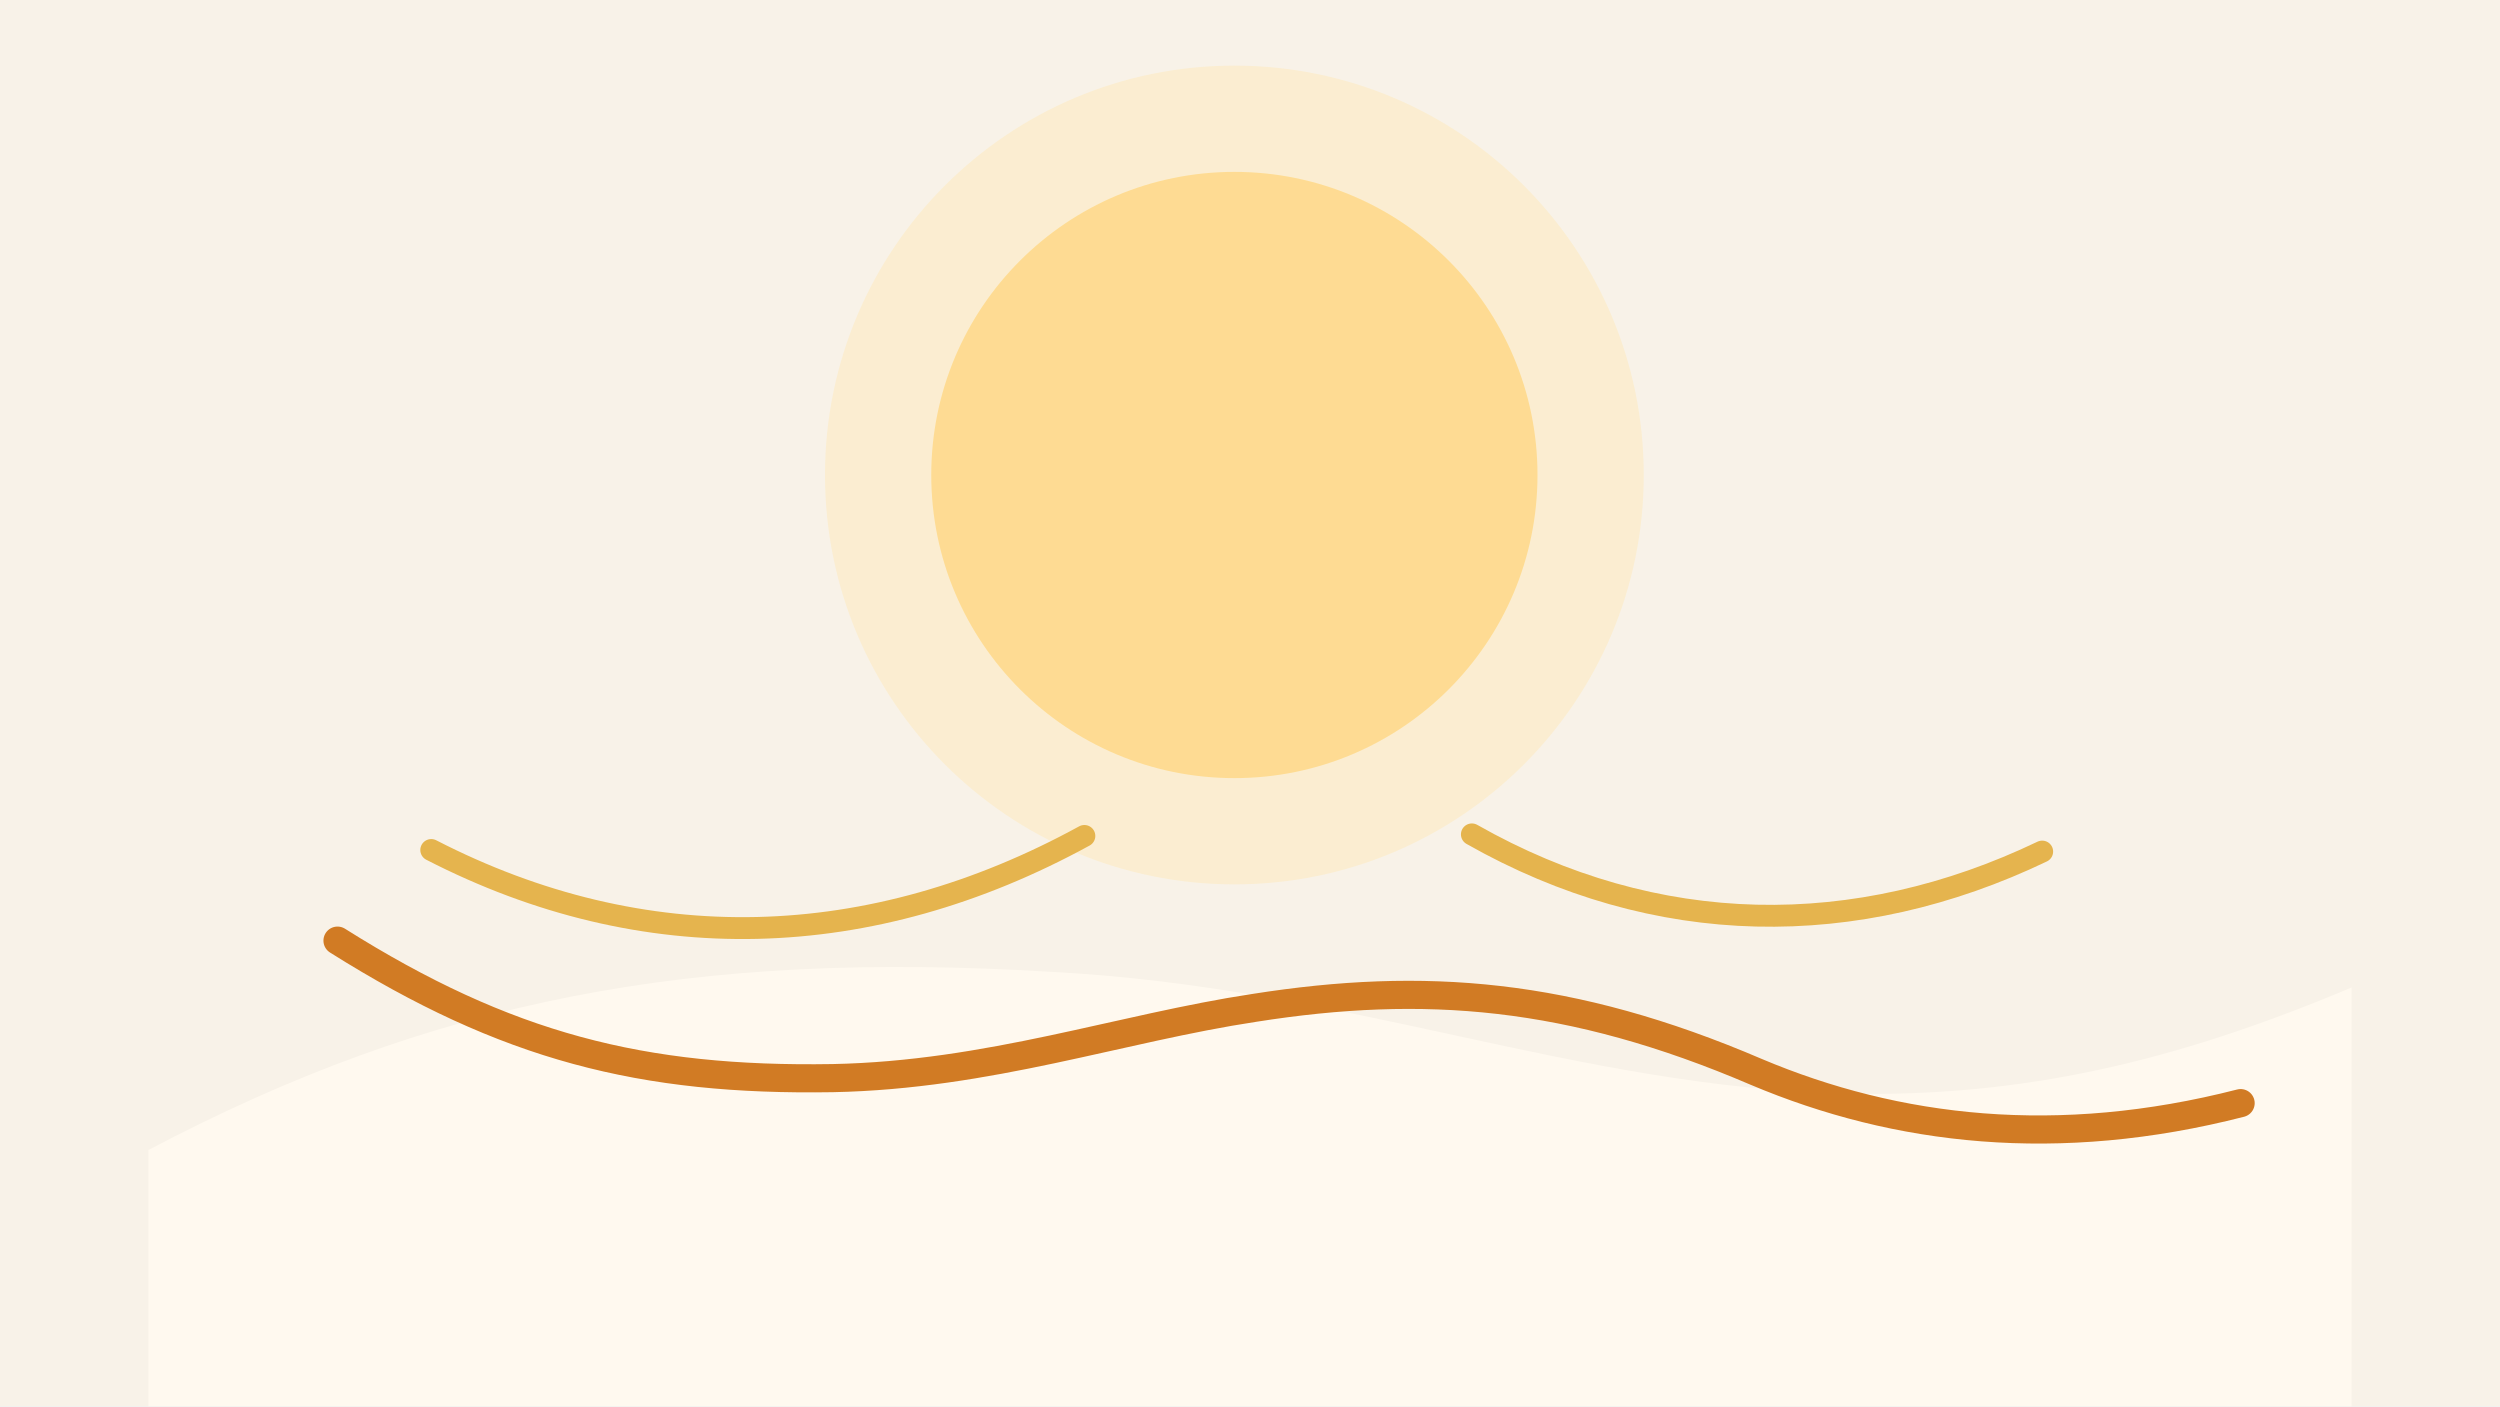
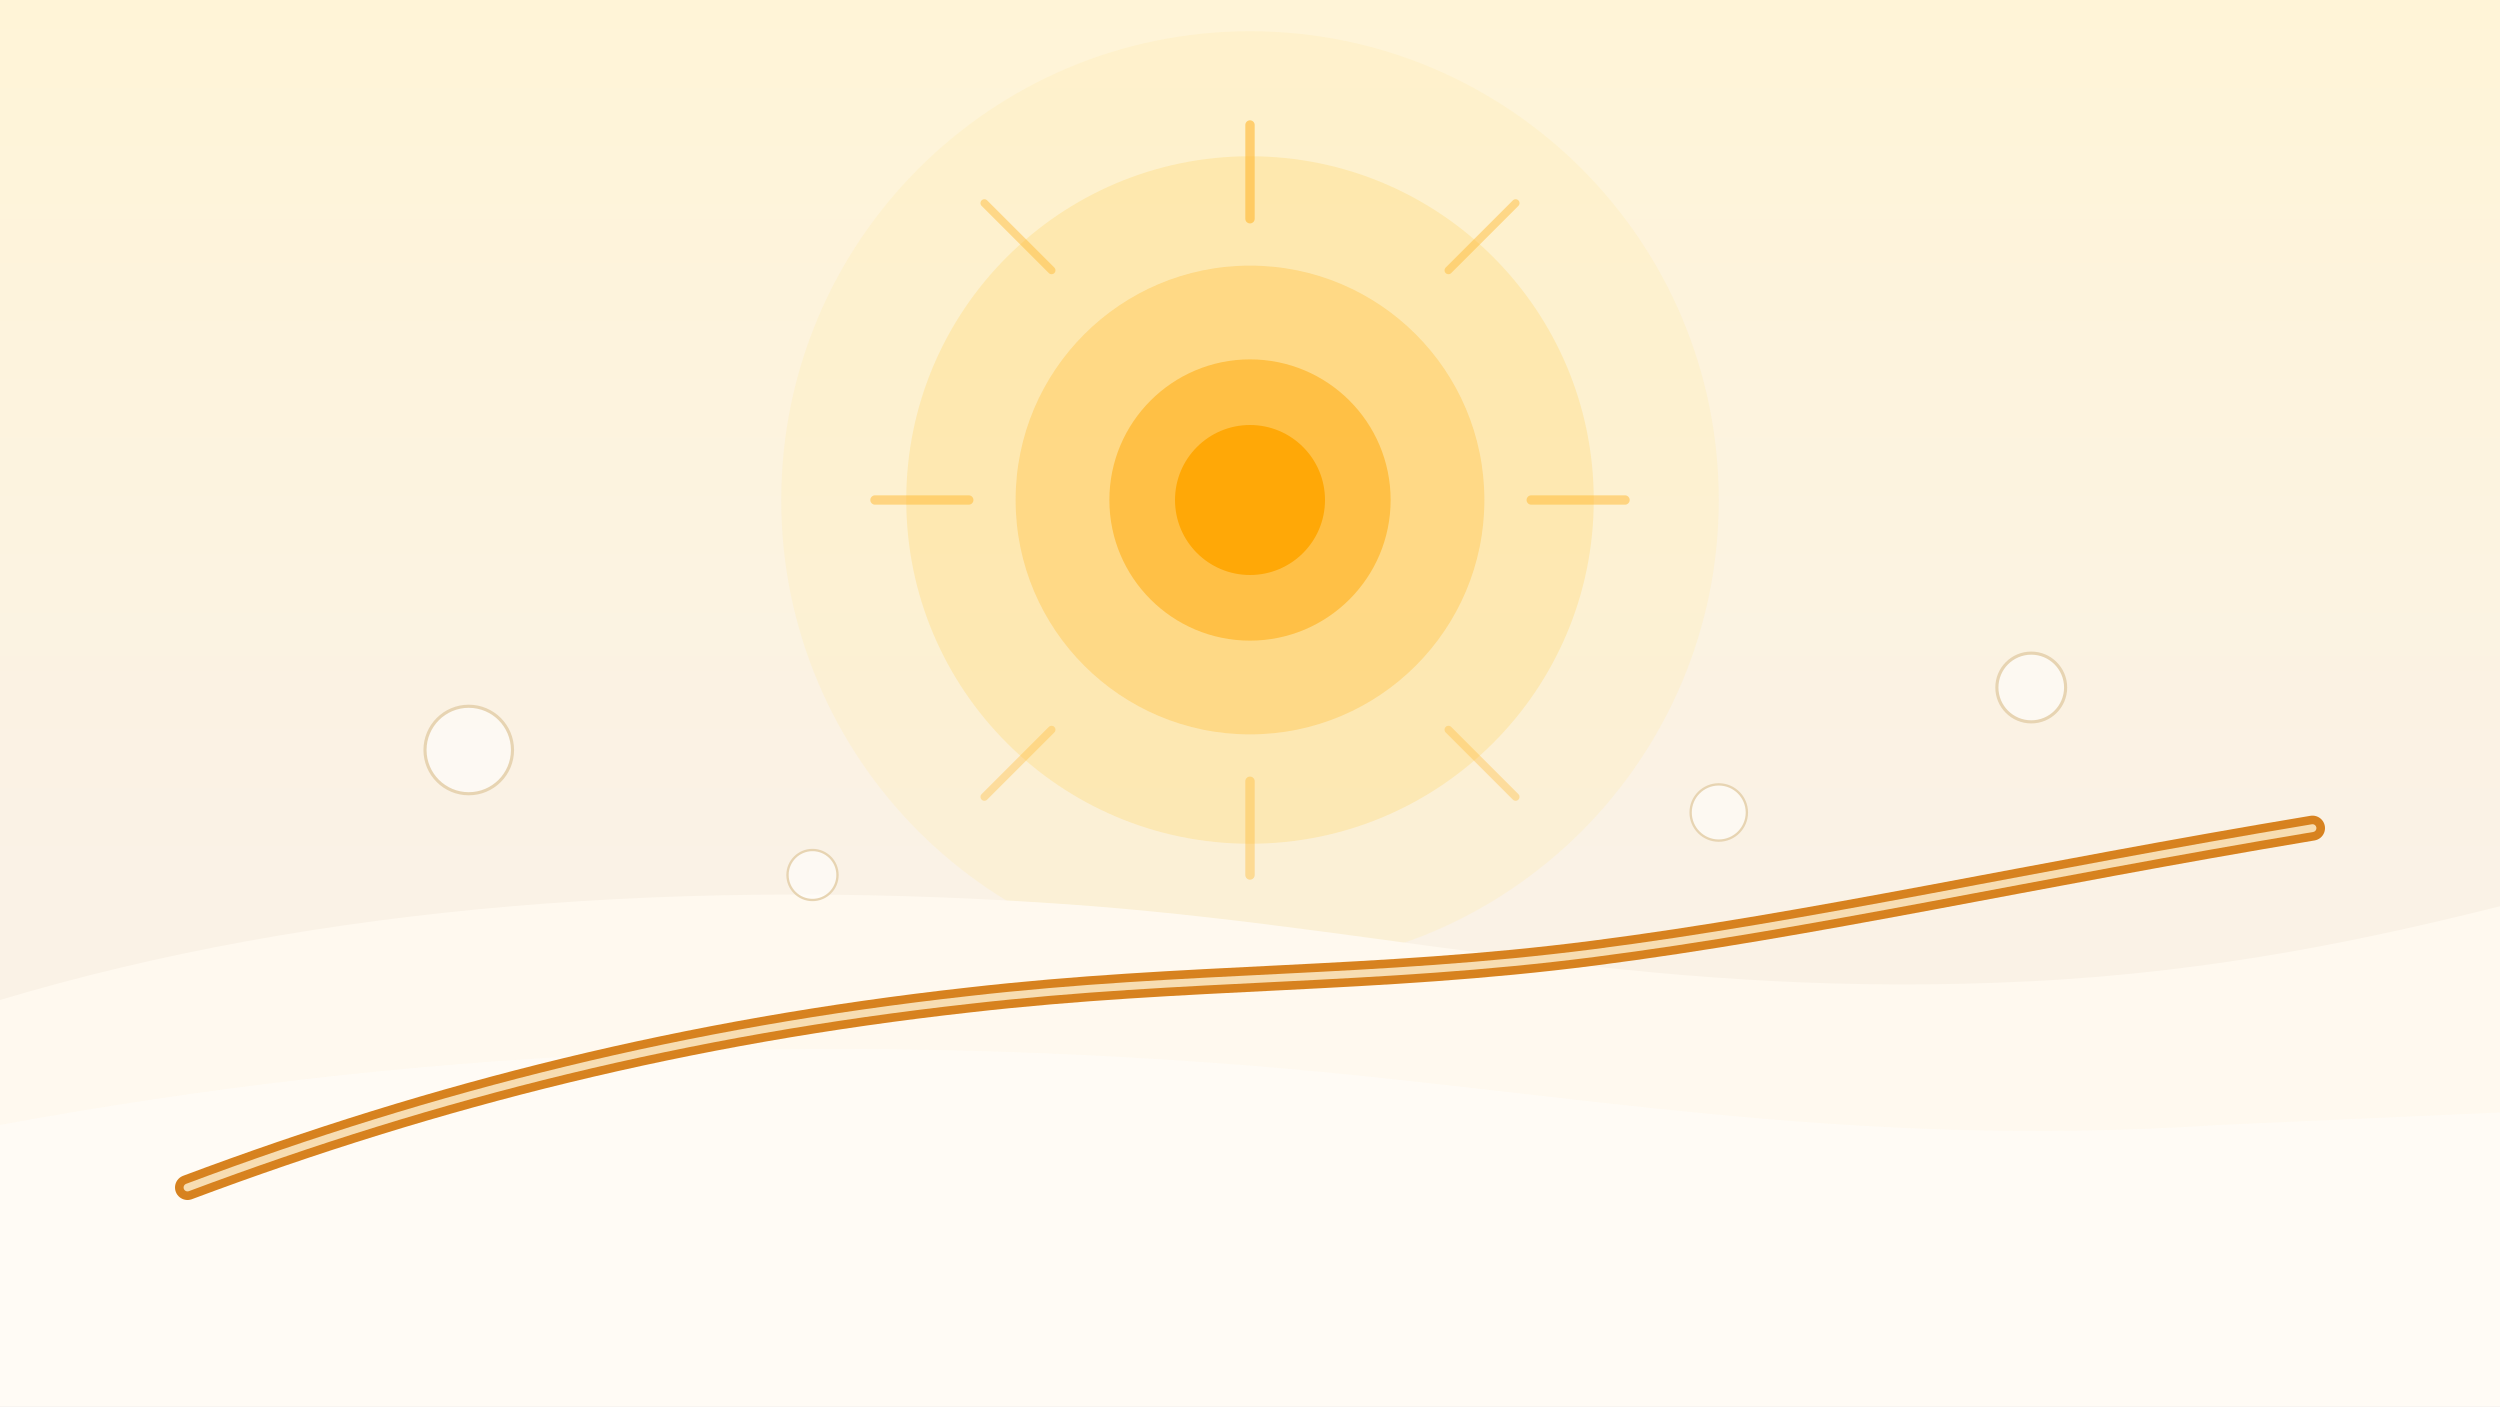
<svg xmlns="http://www.w3.org/2000/svg" width="1600" height="900" viewBox="0 0 1600 900" fill="none">
-   <rect width="1600" height="900" fill="#F8F2E8" />
-   <circle cx="790" cy="304" r="194" fill="#FFCB63" fill-opacity="0.8" />
-   <circle cx="790" cy="304" r="262" fill="#FFE8B0" fill-opacity="0.42" />
-   <path d="M95 736C277 640 443 608 673 622C864 632 1008 696 1183 700C1294 702 1391 680 1505 632V900H95V736Z" fill="#FFF9EF" />
-   <path d="M216 602C324 670 411 692 533 690C633 688 717 658 803 645C911 628 1005 635 1124 686C1214 724 1317 736 1434 706" stroke="#D17B24" stroke-width="18" stroke-linecap="round" />
-   <path d="M276 544C412 614 557 610 694 535" stroke="#E5B44E" stroke-width="14" stroke-linecap="round" />
-   <path d="M942 534C1060 601 1188 602 1307 545" stroke="#E5B44E" stroke-width="14" stroke-linecap="round" />
+   <rect width="1600" height="900" fill="#FAF2E6" />
+   <rect width="1600" height="560" fill="url(#skyGrad)" />
+   <defs>
+     <linearGradient id="skyGrad" x1="0" y1="0" x2="0" y2="560" gradientUnits="userSpaceOnUse">
+       <stop offset="0%" stop-color="#FFF4D7" />
+       <stop offset="100%" stop-color="#FAF2E6" />
+     </linearGradient>
+   </defs>
+   <circle cx="800" cy="320" r="300" fill="#FFE8A0" fill-opacity="0.22" />
+   <circle cx="800" cy="320" r="220" fill="#FFD56A" fill-opacity="0.32" />
+   <circle cx="800" cy="320" r="150" fill="#FFCB63" fill-opacity="0.55" />
+   <circle cx="800" cy="320" r="90" fill="#FFB830" fill-opacity="0.75" />
+   <circle cx="800" cy="320" r="48" fill="#FFA500" fill-opacity="0.9" />
+   <line x1="800" y1="140" x2="800" y2="80" stroke="#FFB830" stroke-width="6" stroke-linecap="round" opacity="0.6" />
+   <line x1="800" y1="500" x2="800" y2="560" stroke="#FFB830" stroke-width="6" stroke-linecap="round" opacity="0.4" />
+   <line x1="620" y1="320" x2="560" y2="320" stroke="#FFB830" stroke-width="6" stroke-linecap="round" opacity="0.5" />
+   <line x1="980" y1="320" x2="1040" y2="320" stroke="#FFB830" stroke-width="6" stroke-linecap="round" opacity="0.5" />
+   <line x1="673" y1="173" x2="630" y2="130" stroke="#FFB830" stroke-width="5" stroke-linecap="round" opacity="0.45" />
+   <line x1="927" y1="173" x2="970" y2="130" stroke="#FFB830" stroke-width="5" stroke-linecap="round" opacity="0.45" />
+   <line x1="673" y1="467" x2="630" y2="510" stroke="#FFB830" stroke-width="5" stroke-linecap="round" opacity="0.35" />
+   <line x1="927" y1="467" x2="970" y2="510" stroke="#FFB830" stroke-width="5" stroke-linecap="round" opacity="0.35" />
+   <path d="M0 640 C200 580 440 560 700 580 C900 596 1060 640 1300 628 C1420 622 1520 600 1600 580 L1600 900 L0 900 Z" fill="#FFF9EF" />
+   <path d="M0 720 C260 672 520 660 800 682 C1000 698 1180 736 1420 720 L1600 712 L1600 900 L0 900 Z" fill="#FFFDF8" fill-opacity="0.7" />
+   <path d="M120 760 C280 700 440 660 620 640 C760 624 880 628 1020 610 C1160 592 1300 560 1480 530" stroke="#D7821F" stroke-width="16" stroke-linecap="round" fill="none" />
+   <path d="M120 760 C280 700 440 660 620 640 C760 624 880 628 1020 610 C1160 592 1300 560 1480 530" stroke="#FFF4D7" stroke-width="5" stroke-linecap="round" fill="none" opacity="0.8" />
+   <circle cx="300" cy="480" r="28" fill="white" fill-opacity="0.55" stroke="#E7D4B2" stroke-width="2" />
+   <circle cx="1300" cy="440" r="22" fill="white" fill-opacity="0.55" stroke="#E7D4B2" stroke-width="2" />
+   <circle cx="520" cy="560" r="16" fill="white" fill-opacity="0.5" stroke="#E7D4B2" stroke-width="1.5" />
+   <circle cx="1100" cy="520" r="18" fill="white" fill-opacity="0.5" stroke="#E7D4B2" stroke-width="1.5" />
</svg>
